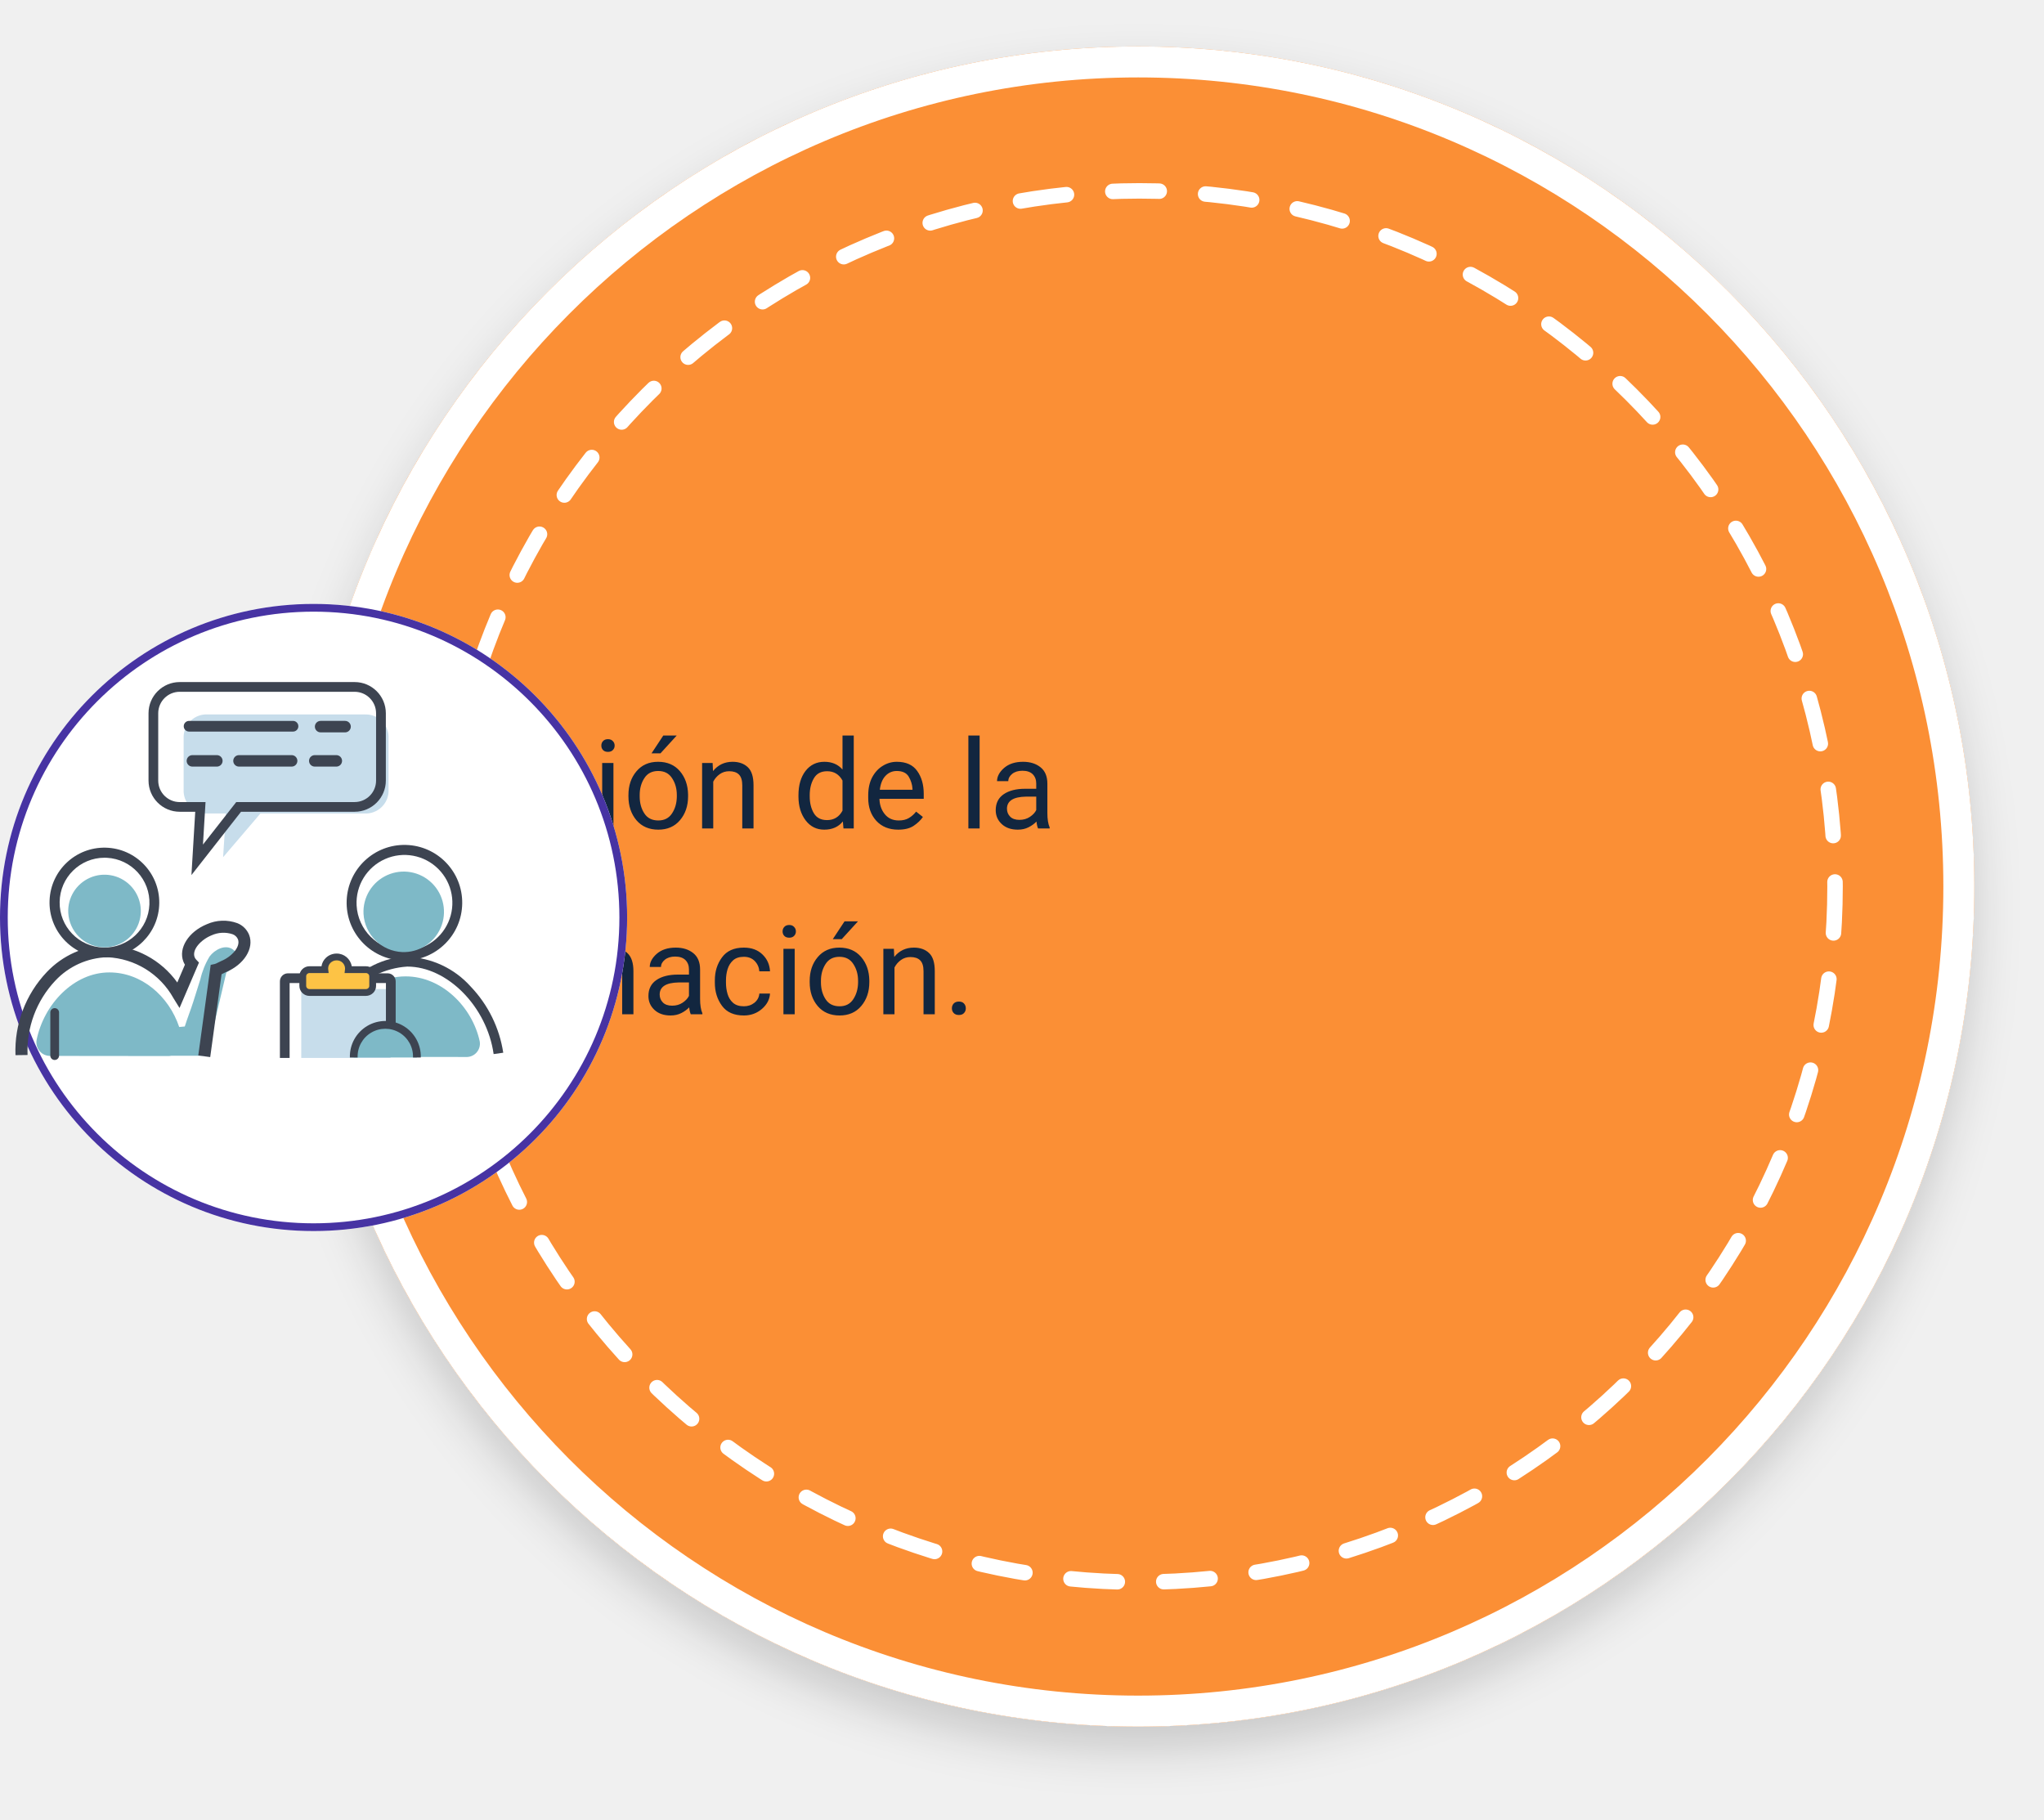
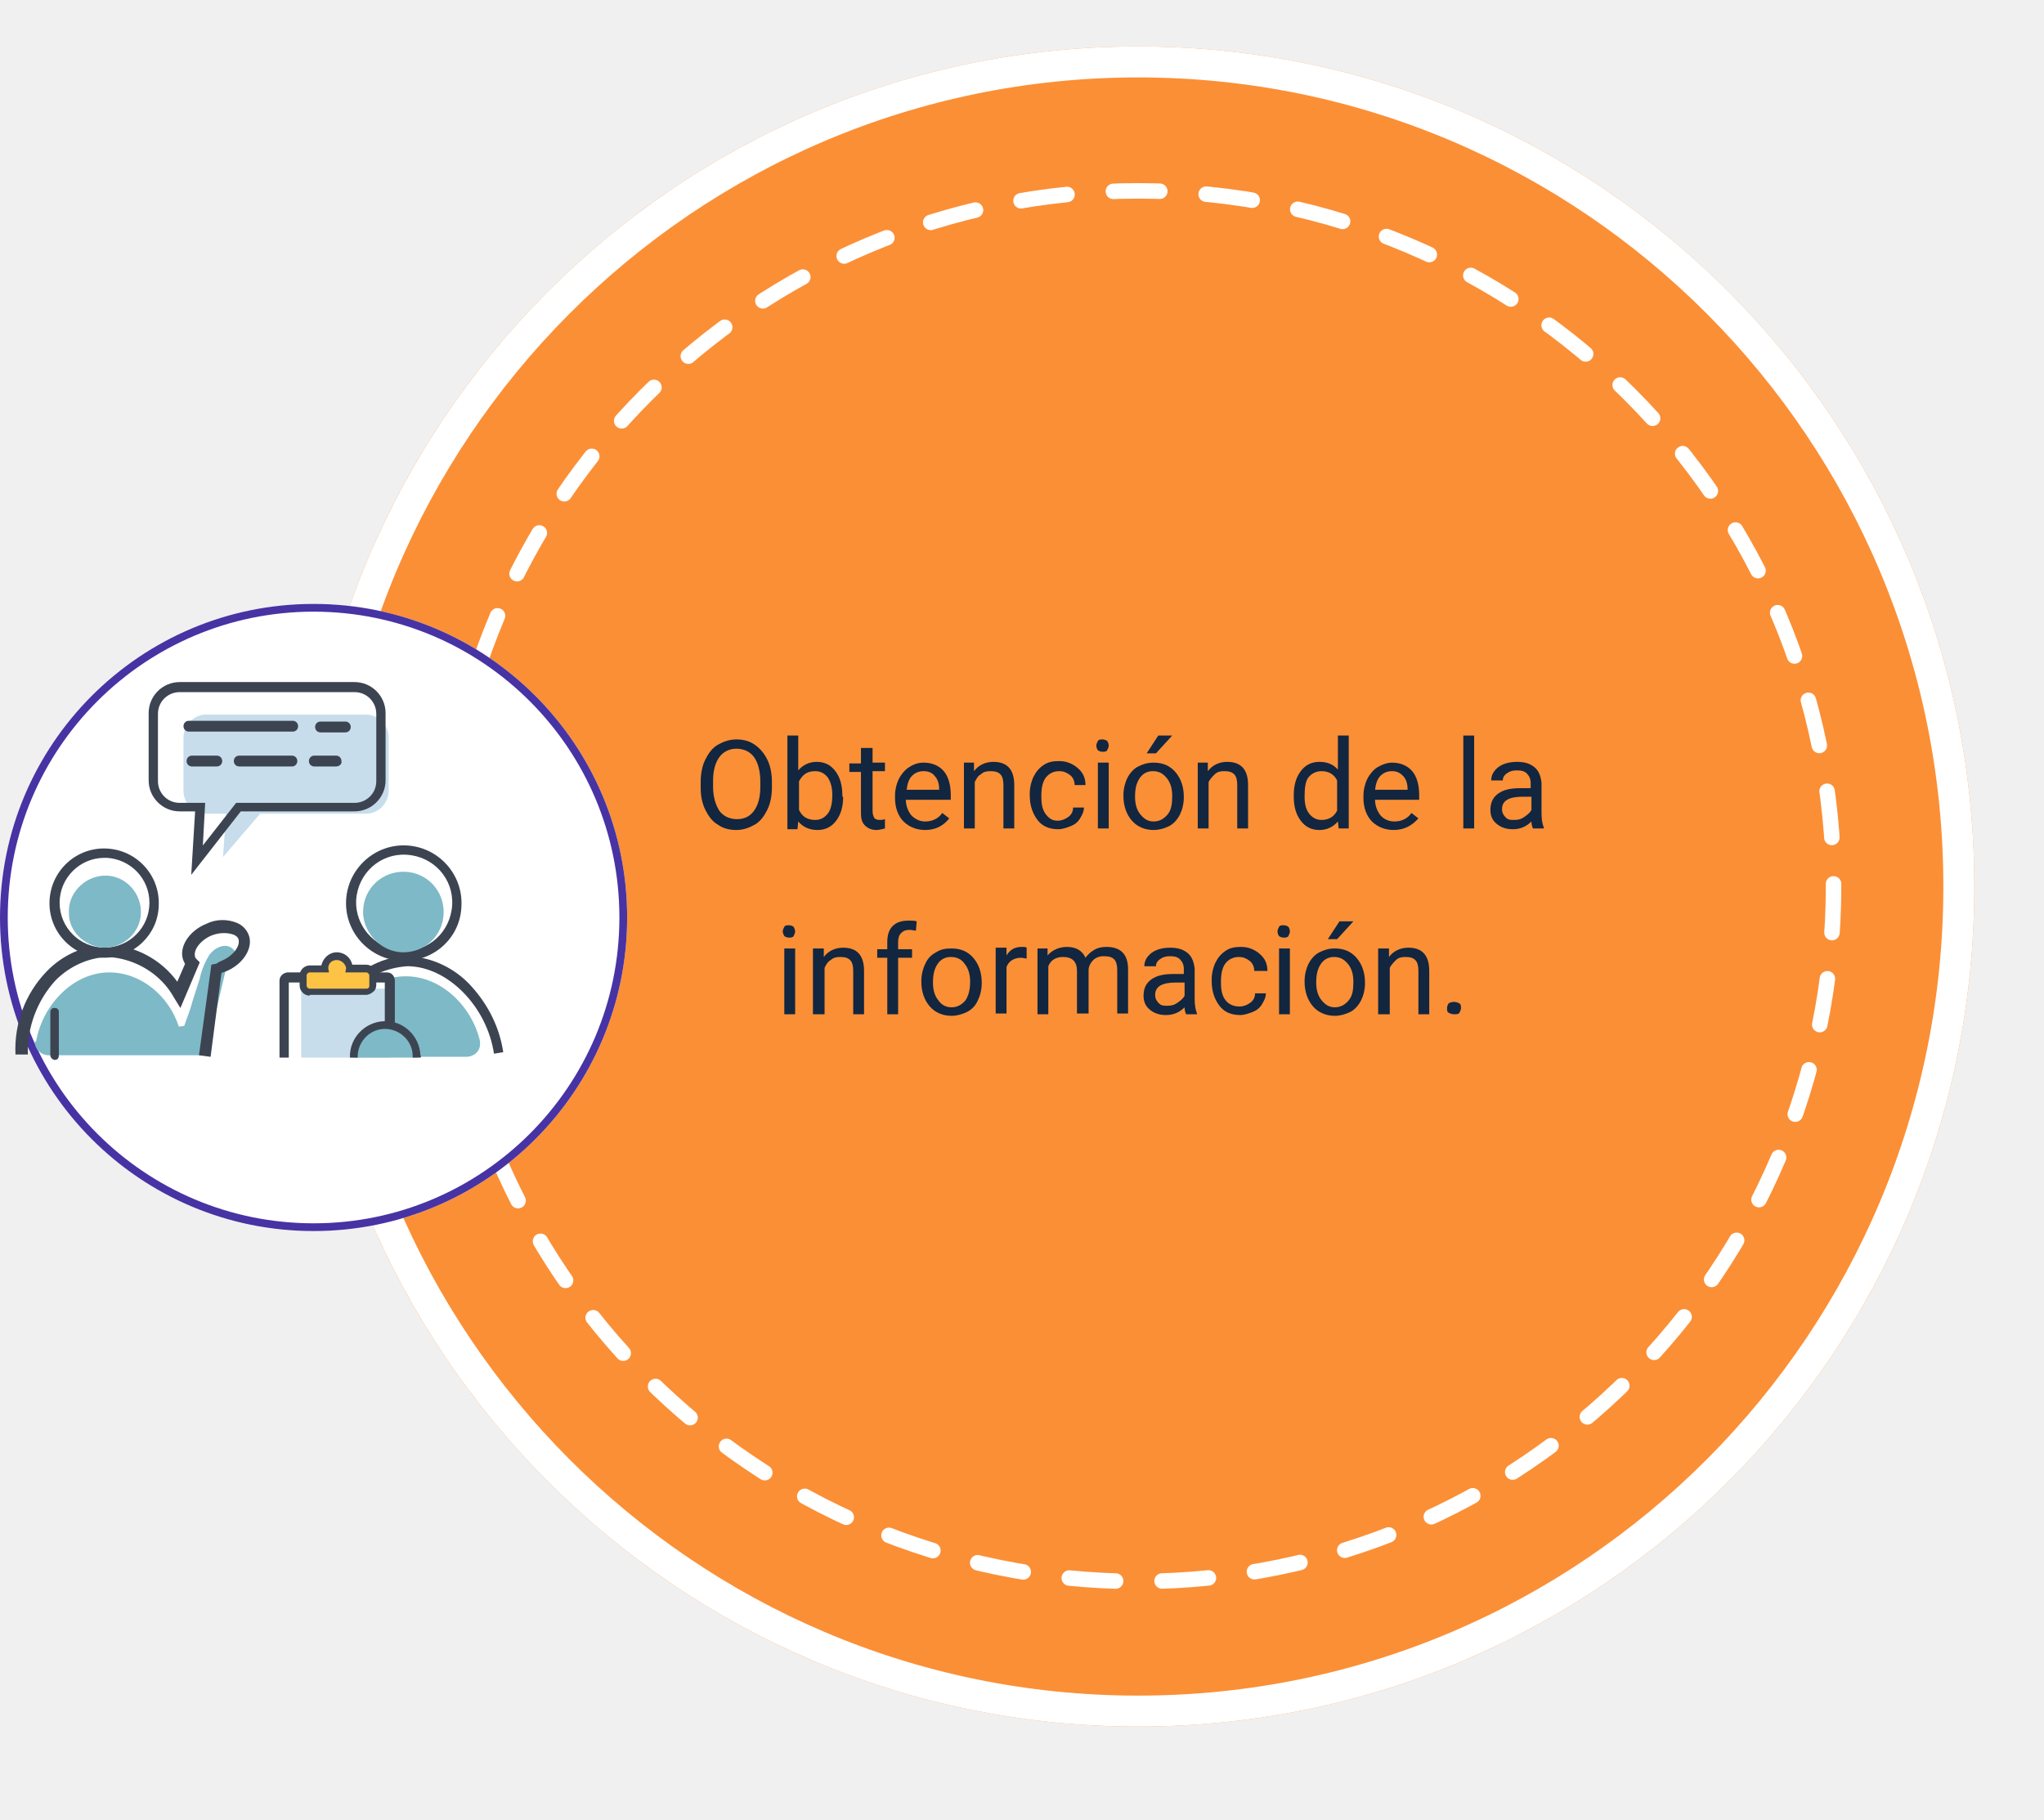
- <svg xmlns="http://www.w3.org/2000/svg" width="264" height="235" viewBox="0 0 264 235">
-   <defs>
-     <filter id="Elipse_4098" x="30" y="0" width="234" height="235" filterUnits="userSpaceOnUse">
-       <feOffset dy="3" input="SourceAlpha" />
-       <feGaussianBlur stdDeviation="3" result="blur" />
-       <feFlood flood-opacity="0.161" />
-       <feComposite operator="in" in2="blur" />
-       <feComposite in="SourceGraphic" />
-     </filter>
-     <clipPath id="clip-path">
-       <rect id="Rectángulo_4403" data-name="Rectángulo 4403" width="63" height="48.811" fill="none" />
-     </clipPath>
-   </defs>
-   <g id="Grupo_60141" data-name="Grupo 60141" transform="translate(-955 -6812.5)">
-     <g transform="matrix(1, 0, 0, 1, 955, 6812.5)" filter="url(#Elipse_4098)">
-       <g id="Elipse_4098-2" data-name="Elipse 4098" transform="translate(39 6)" fill="#fb8f36" stroke="#fff" stroke-width="4">
-         <ellipse cx="108" cy="108.5" rx="108" ry="108.5" stroke="none" />
-         <ellipse cx="108" cy="108.5" rx="106" ry="106.5" fill="none" />
-       </g>
+ <svg xmlns="http://www.w3.org/2000/svg" xmlns:xlink="http://www.w3.org/1999/xlink" version="1.1" id="Capa_1" x="0px" y="0px" viewBox="0 0 264 235" style="enable-background:new 0 0 264 235;" xml:space="preserve">
+   <style type="text/css">
+ 	.st0{fill:#FB8F36;}
+ 	.st1{fill:none;stroke:#FFFFFF;stroke-width:4;}
+ 	.st2{enable-background:new    ;}
+ 	.st3{fill:#12263F;}
+ 	.st4{fill:none;}
+ 	.st5{fill:none;stroke:#FFFFFF;stroke-width:2;stroke-linecap:round;stroke-miterlimit:10;stroke-dasharray:6,6;}
+ 	.st6{fill:#FFFFFF;}
+ 	.st7{fill:none;stroke:#4733A3;}
+ 	.st8{clip-path:url(#SVGID_00000034808949293262952000000005982969372545524874_);}
+ 	.st9{fill:#7EB9C7;}
+ 	.st10{fill:#3D4451;}
+ 	.st11{fill:#C7DDEB;}
+ 	.st12{fill:#FDC345;}
+ </style>
+   <g transform="matrix(1, 0, 0, 1, 955, 6812.5)">
+     <g id="Elipse_4098-2" transform="translate(39 6)">
+       <ellipse class="st0" cx="-847" cy="-6704" rx="108" ry="108.5" />
+       <ellipse class="st1" cx="-847" cy="-6704" rx="106" ry="106.5" />
    </g>
-     <text id="Obtención_de_la_información." data-name="Obtención de la información." transform="translate(1036 6902.5)" fill="#12263f" font-size="16" font-family="Roboto-Regular, Roboto">
-       <tspan x="-55.363" y="17">Obtención de la </tspan>
-       <tspan x="-44.977" y="41">información.</tspan>
-     </text>
-     <g id="Elipse_4099" data-name="Elipse 4099" transform="translate(1013.32 6838.153)" fill="none" stroke="#fff" stroke-linecap="round" stroke-miterlimit="10" stroke-width="2" stroke-dasharray="6 6">
-       <circle cx="88.846" cy="88.846" r="88.846" stroke="none" />
-       <circle cx="88.846" cy="88.846" r="89.846" fill="none" />
-     </g>
-     <g id="Elipse_4100" data-name="Elipse 4100" transform="translate(955 6890.5)" fill="#fff" stroke="#4733a3" stroke-width="1">
-       <circle cx="40.5" cy="40.5" r="40.5" stroke="none" />
-       <circle cx="40.5" cy="40.5" r="40" fill="none" />
-     </g>
-     <g id="Grupo_17448" data-name="Grupo 17448" transform="translate(957 6900.594)">
-       <g id="Grupo_17447" data-name="Grupo 17447" clip-path="url(#clip-path)">
-         <path id="Trazado_35944" data-name="Trazado 35944" d="M23.38,308.295c.946-4.592,4.8-8.7,9.4-8.691,4.141,0,7.665,3.033,9.011,7.048l.722-.066c.375-1.193.75-2.083,1.125-3.277l.88-2.8a10.077,10.077,0,0,1,1.193-2.955c.614-.856,2.044-1.663,3.05-.89,1.133.871.074,2.419-.881,2.95L45.35,310.37s-4.578,0-4.578-.005a1.827,1.827,0,0,1-.371.039l-15.274-.017a1.756,1.756,0,0,1-1.747-2.092" transform="translate(-20.647 -262.103)" fill="#7eb9c7" />
-         <path id="Trazado_35945" data-name="Trazado 35945" d="M25.151,284.288l-1.542-.212,1.605-11.7.534-.114a2.106,2.106,0,0,0,.4-.177c.125-.065.267-.138.416-.2,1.331-.546,2.548-1.839,2.166-2.821a1.194,1.194,0,0,0-.69-.646,3.728,3.728,0,0,0-2.734.15c-1.331.546-2.548,1.839-2.166,2.821a.976.976,0,0,0,.208.319l.351.371-2.512,5.866L20.4,276.67a10.307,10.307,0,0,0-8.554-5.281h-.008A9.576,9.576,0,0,0,5.159,274.4a13.22,13.22,0,0,0-3.6,9.618L0,284.038A14.763,14.763,0,0,1,4.05,273.3a11.138,11.138,0,0,1,7.785-3.471h.01a11.542,11.542,0,0,1,9.055,4.824l.985-2.3a2.413,2.413,0,0,1-.2-.4c-.674-1.733.656-3.852,3.026-4.825a5.239,5.239,0,0,1,3.939-.14,2.726,2.726,0,0,1,1.527,1.512c.674,1.733-.656,3.853-3.026,4.825-.087.036-.187.087-.293.142-.077.04-.157.081-.24.121Z" transform="translate(0 -235.851)" fill="#3d4451" />
-         <path id="Trazado_35946" data-name="Trazado 35946" d="M49.9,203.748a6.437,6.437,0,1,0-6.089-6.1,6.437,6.437,0,0,0,6.089,6.1" transform="translate(-38.744 -168.823)" fill="#fff" />
-         <path id="Trazado_35947" data-name="Trazado 35947" d="M45.435,199.587q-.181,0-.363-.009a7.087,7.087,0,1,1,.363.009m.017-12.873a5.8,5.8,0,1,0,.3.008c-.1-.005-.2-.008-.3-.008" transform="translate(-33.945 -164.027)" fill="#3d4451" />
-         <path id="Trazado_35948" data-name="Trazado 35948" d="M63.377,224.654a4.689,4.689,0,1,0-4.445-4.444,4.7,4.7,0,0,0,4.445,4.444" transform="translate(-52.116 -190.403)" fill="#7eb9c7" />
-         <path id="Trazado_35949" data-name="Trazado 35949" d="M39.487,370.919a.565.565,0,0,1-.565-.565v-5.591a.565.565,0,0,1,1.129,0v5.591a.565.565,0,0,1-.565.565" transform="translate(-34.424 -322.109)" fill="#3d4451" />
-         <path id="Trazado_35950" data-name="Trazado 35950" d="M382.184,201.4a6.817,6.817,0,1,0-6.449-6.457,6.817,6.817,0,0,0,6.449,6.457" transform="translate(-332.303 -166.07)" fill="#fff" />
-         <path id="Trazado_35951" data-name="Trazado 35951" d="M377.736,197.236c-.127,0-.254,0-.382-.01a7.465,7.465,0,1,1,.382.01m-.318-1.263a6.19,6.19,0,1,0-5.855-5.862A6.205,6.205,0,0,0,377.418,195.973Z" transform="translate(-327.505 -161.274)" fill="#3d4451" />
-         <path id="Trazado_35952" data-name="Trazado 35952" d="M333.108,324.67c.762-5.761,6.332-12.132,12.108-12.126s10.912,5.742,11.773,11.84" transform="translate(-294.611 -276.423)" fill="#fff" />
-         <path id="Trazado_35953" data-name="Trazado 35953" d="M328.971,319.951l-1.244-.165a15.871,15.871,0,0,1,4.342-8.577c2.523-2.64,5.5-4.094,8.379-4.094h.009a11.513,11.513,0,0,1,8.182,3.828,15.824,15.824,0,0,1,4.212,8.552l-1.242.175c-.864-6.12-5.971-11.3-11.153-11.3h-.007a10.81,10.81,0,0,0-7.473,3.706,14.8,14.8,0,0,0-4.005,7.875" transform="translate(-289.852 -271.623)" fill="#3d4451" />
-         <path id="Trazado_35954" data-name="Trazado 35954" d="M393.908,222.3a5.2,5.2,0,1,0-4.992-4.921,5.237,5.237,0,0,0,4.992,4.921" transform="translate(-343.964 -187.428)" fill="#7eb9c7" />
-         <path id="Trazado_35955" data-name="Trazado 35955" d="M428.845,337.317c-.955-4.429-4.876-8.394-9.574-8.4a8.423,8.423,0,0,0-2.186.288v10.112l9.971.011a1.724,1.724,0,0,0,1.789-2.013" transform="translate(-368.883 -290.905)" fill="#7eb9c7" />
-         <path id="Trazado_35956" data-name="Trazado 35956" d="M211.328,36.16H190.991a2.952,2.952,0,0,0-3.066,2.8v7.195a2.952,2.952,0,0,0,3.066,2.8h2.4l-.369,5.646,4.821-5.646h13.483a2.952,2.952,0,0,0,3.066-2.8V38.963a2.952,2.952,0,0,0-3.066-2.8" transform="translate(-166.207 -31.981)" fill="#c7ddeb" />
-         <path id="Trazado_35957" data-name="Trazado 35957" d="M154.212,24.929l.49-8.178h-2a4.031,4.031,0,0,1-4.033-4.021V4.022A4.031,4.031,0,0,1,152.7,0h22.588a4.031,4.031,0,0,1,4.033,4.021v8.709a4.031,4.031,0,0,1-4.033,4.021h-14.67ZM152.7,1.256a2.775,2.775,0,0,0-2.778,2.766v8.709A2.775,2.775,0,0,0,152.7,15.5h3.333L155.7,20.99l4.3-5.492h15.281a2.775,2.775,0,0,0,2.778-2.766V4.022a2.775,2.775,0,0,0-2.778-2.766Z" transform="translate(-131.486 -0.001)" fill="#3d4451" />
-         <path id="Trazado_35958" data-name="Trazado 35958" d="M330.915,351.93v-8.424c0-.262-.141-.475-.315-.475H319.7c-.174,0-.315.213-.315.475v8.424Z" transform="translate(-282.475 -303.387)" fill="#c7ddeb" />
-         <path id="Trazado_35959" data-name="Trazado 35959" d="M296.76,336.425h-1.254v-9.867a1.037,1.037,0,0,1,1.012-1.058h12.93a1.037,1.037,0,0,1,1.012,1.058v9.365H309.2v-9.168H296.76Z" transform="translate(-261.354 -287.882)" fill="#3d4451" />
-         <path id="Trazado_35960" data-name="Trazado 35960" d="M329.209,308.846h-2.252a1.433,1.433,0,0,0,.01-.164,1.534,1.534,0,0,0-3.066,0,1.419,1.419,0,0,0,.01.164h-1.968a.864.864,0,0,0-.88.847v1.257a.864.864,0,0,0,.88.847h7.268a.864.864,0,0,0,.88-.847v-1.257a.864.864,0,0,0-.88-.847" transform="translate(-283.956 -271.703)" fill="#fdc345" />
-         <path id="Trazado_35961" data-name="Trazado 35961" d="M318.581,308.875a1.3,1.3,0,0,1-1.319-1.286v-1.257a1.3,1.3,0,0,1,1.319-1.286h1.54a1.879,1.879,0,0,1,.564-1.084,1.991,1.991,0,0,1,1.388-.555h0a1.957,1.957,0,0,1,1.952,1.639h1.824a1.3,1.3,0,0,1,1.319,1.286v1.257a1.261,1.261,0,0,1-.392.915,1.329,1.329,0,0,1-.927.371Zm3.492-4.59h0a1.117,1.117,0,0,0-.78.309,1,1,0,0,0-.314.727.989.989,0,0,0,.007.114l.057.489h-2.461a.426.426,0,0,0-.441.408v1.257a.426.426,0,0,0,.441.407h7.268a.454.454,0,0,0,.318-.125.39.39,0,0,0,.123-.282v-1.257a.426.426,0,0,0-.441-.408H323.1l.057-.49a.994.994,0,0,0,.007-.113,1.067,1.067,0,0,0-1.094-1.036" transform="translate(-280.596 -268.342)" fill="#3d4451" />
-         <path id="Trazado_35962" data-name="Trazado 35962" d="M378.005,387.4a4.079,4.079,0,1,1,8.155,0" transform="translate(-334.319 -338.91)" fill="#7eb9c7" />
-         <path id="Trazado_35963" data-name="Trazado 35963" d="M382.82,383.559h-1a3.578,3.578,0,1,0-7.151,0h-1a4.581,4.581,0,1,1,9.158,0" transform="translate(-330.478 -335.07)" fill="#3d4451" />
-         <path id="Trazado_35964" data-name="Trazado 35964" d="M202.15,44.8H188.726a.69.69,0,1,1,0-1.38H202.15a.69.69,0,1,1,0,1.38" transform="translate(-166.305 -38.405)" fill="#3d4451" />
-         <path id="Trazado_35965" data-name="Trazado 35965" d="M338.485,44.9h-3.159a.741.741,0,0,1,0-1.483h3.159a.741.741,0,1,1,0,1.483" transform="translate(-295.916 -38.404)" fill="#3d4451" />
-         <path id="Trazado_35966" data-name="Trazado 35966" d="M195.193,83.1h-3.159a.741.741,0,0,1,0-1.483h3.159a.741.741,0,1,1,0,1.483" transform="translate(-169.185 -72.182)" fill="#3d4451" />
-         <path id="Trazado_35967" data-name="Trazado 35967" d="M250.937,83.1h-6.8a.741.741,0,1,1,0-1.483h6.8a.741.741,0,1,1,0,1.483" transform="translate(-215.269 -72.182)" fill="#3d4451" />
-         <path id="Trazado_35968" data-name="Trazado 35968" d="M331.594,83.1h-2.783a.741.741,0,1,1,0-1.483h2.783a.741.741,0,1,1,0,1.483" transform="translate(-290.155 -72.182)" fill="#3d4451" />
+   </g>
+   <g class="st2">
+     <path class="st3" d="M99.7,101.7c0,1.1-0.2,2.1-0.6,2.9s-0.9,1.5-1.6,1.9s-1.5,0.7-2.4,0.7c-0.9,0-1.7-0.2-2.4-0.7   c-0.7-0.4-1.2-1.1-1.6-1.9s-0.6-1.8-0.6-2.8V101c0-1.1,0.2-2.1,0.6-2.9c0.4-0.8,0.9-1.5,1.6-1.9s1.5-0.7,2.4-0.7   c0.9,0,1.7,0.2,2.4,0.7s1.2,1.1,1.6,1.9s0.6,1.8,0.6,2.9V101.7z M98.2,100.9c0-1.3-0.3-2.4-0.8-3.1c-0.5-0.7-1.3-1.1-2.3-1.1   c-0.9,0-1.7,0.4-2.2,1.1c-0.5,0.7-0.8,1.7-0.8,3v0.8c0,1.3,0.3,2.3,0.8,3.1c0.5,0.7,1.3,1.1,2.3,1.1c1,0,1.7-0.4,2.2-1.1   s0.8-1.7,0.8-3V100.9z" />
+     <path class="st3" d="M108.9,102.9c0,1.3-0.3,2.3-0.9,3.1s-1.4,1.2-2.4,1.2c-1.1,0-1.9-0.4-2.5-1.1l-0.1,1h-1.3V95h1.4v4.5   c0.6-0.7,1.4-1.1,2.4-1.1c1,0,1.8,0.4,2.4,1.2s0.9,1.8,0.9,3.2V102.9z M107.5,102.7c0-1-0.2-1.7-0.6-2.3c-0.4-0.5-0.9-0.8-1.6-0.8   c-1,0-1.6,0.4-2.1,1.3v3.7c0.4,0.9,1.1,1.3,2.1,1.3c0.7,0,1.2-0.3,1.6-0.8C107.3,104.6,107.5,103.8,107.5,102.7z" />
+     <path class="st3" d="M112.7,96.5v2h1.6v1.1h-1.6v5.2c0,0.3,0.1,0.6,0.2,0.8c0.1,0.2,0.4,0.3,0.7,0.3c0.2,0,0.4,0,0.7-0.1v1.2   c-0.4,0.1-0.8,0.2-1.1,0.2c-0.6,0-1.1-0.2-1.5-0.6s-0.5-0.9-0.5-1.7v-5.2h-1.5v-1.1h1.5v-2H112.7z" />
+     <path class="st3" d="M119.5,107.2c-1.1,0-2.1-0.4-2.8-1.1s-1.1-1.8-1.1-3v-0.3c0-0.8,0.2-1.6,0.5-2.2s0.8-1.2,1.3-1.5   c0.6-0.4,1.2-0.6,1.9-0.6c1.1,0,2,0.4,2.6,1.1s0.9,1.8,0.9,3.1v0.6H117c0,0.8,0.3,1.5,0.7,2c0.5,0.5,1.1,0.8,1.8,0.8   c0.5,0,0.9-0.1,1.3-0.3c0.4-0.2,0.7-0.5,0.9-0.8l0.9,0.7C121.9,106.6,120.9,107.2,119.5,107.2z M119.3,99.6c-0.6,0-1.1,0.2-1.5,0.6   c-0.4,0.4-0.6,1-0.7,1.8h4.2v-0.1c0-0.7-0.2-1.3-0.6-1.7C120.4,99.8,119.9,99.6,119.3,99.6z" />
+     <path class="st3" d="M125.8,98.5l0,1.1c0.6-0.8,1.5-1.2,2.5-1.2c1.8,0,2.7,1,2.7,3v5.6h-1.4v-5.6c0-0.6-0.1-1.1-0.4-1.4   s-0.7-0.4-1.3-0.4c-0.5,0-0.9,0.1-1.2,0.4c-0.4,0.2-0.6,0.6-0.8,1v6h-1.4v-8.5H125.8z" />
+     <path class="st3" d="M136.6,106c0.5,0,1-0.2,1.4-0.5s0.6-0.7,0.6-1.2h1.4c0,0.5-0.2,0.9-0.5,1.4s-0.7,0.8-1.2,1s-1.1,0.4-1.6,0.4   c-1.2,0-2.1-0.4-2.7-1.2s-1-1.8-1-3.2v-0.2c0-0.8,0.2-1.6,0.5-2.2s0.7-1.1,1.3-1.5s1.2-0.5,2-0.5c0.9,0,1.7,0.3,2.4,0.9   s1,1.3,1,2.2h-1.4c0-0.5-0.2-1-0.6-1.3s-0.8-0.5-1.4-0.5c-0.7,0-1.3,0.3-1.7,0.8s-0.6,1.3-0.6,2.3v0.3c0,1,0.2,1.7,0.6,2.2   S135.9,106,136.6,106z" />
+     <path class="st3" d="M141.6,96.3c0-0.2,0.1-0.4,0.2-0.6s0.4-0.2,0.6-0.2s0.5,0.1,0.6,0.2s0.2,0.4,0.2,0.6s-0.1,0.4-0.2,0.6   s-0.4,0.2-0.6,0.2s-0.5-0.1-0.6-0.2S141.6,96.5,141.6,96.3z M143.2,107h-1.4v-8.5h1.4V107z" />
+     <path class="st3" d="M145.1,102.7c0-0.8,0.2-1.6,0.5-2.2s0.8-1.2,1.4-1.5s1.2-0.5,2-0.5c1.2,0,2.1,0.4,2.8,1.2s1.1,1.9,1.1,3.2v0.1   c0,0.8-0.2,1.6-0.5,2.2s-0.8,1.2-1.4,1.5s-1.3,0.5-2,0.5c-1.1,0-2.1-0.4-2.8-1.2s-1.1-1.9-1.1-3.2V102.7z M146.6,102.9   c0,0.9,0.2,1.7,0.7,2.3s1,0.9,1.7,0.9c0.7,0,1.3-0.3,1.8-0.9s0.6-1.4,0.6-2.4c0-0.9-0.2-1.7-0.7-2.3s-1-0.9-1.8-0.9   c-0.7,0-1.3,0.3-1.7,0.9S146.6,101.8,146.6,102.9z M149.6,95h1.8l-2.1,2.3l-1.2,0L149.6,95z" />
+     <path class="st3" d="M156,98.5l0,1.1c0.6-0.8,1.5-1.2,2.5-1.2c1.8,0,2.7,1,2.7,3v5.6h-1.4v-5.6c0-0.6-0.1-1.1-0.4-1.4   s-0.7-0.4-1.3-0.4c-0.5,0-0.9,0.1-1.2,0.4s-0.6,0.6-0.8,1v6h-1.4v-8.5H156z" />
+     <path class="st3" d="M167.1,102.7c0-1.3,0.3-2.3,0.9-3.1s1.4-1.2,2.4-1.2c1,0,1.8,0.3,2.4,1V95h1.4v12h-1.3l-0.1-0.9   c-0.6,0.7-1.4,1.1-2.4,1.1c-1,0-1.8-0.4-2.4-1.2s-0.9-1.8-0.9-3.1V102.7z M168.5,102.9c0,1,0.2,1.7,0.6,2.2s0.9,0.8,1.6,0.8   c0.9,0,1.6-0.4,2-1.2v-3.9c-0.4-0.8-1.1-1.2-2-1.2c-0.7,0-1.3,0.3-1.7,0.8S168.5,101.8,168.5,102.9z" />
+     <path class="st3" d="M180,107.2c-1.1,0-2.1-0.4-2.8-1.1s-1.1-1.8-1.1-3v-0.3c0-0.8,0.2-1.6,0.5-2.2s0.8-1.2,1.3-1.5   s1.2-0.6,1.9-0.6c1.1,0,2,0.4,2.6,1.1s0.9,1.8,0.9,3.1v0.6h-5.7c0,0.8,0.3,1.5,0.7,2s1.1,0.8,1.8,0.8c0.5,0,0.9-0.1,1.3-0.3   s0.7-0.5,0.9-0.8l0.9,0.7C182.4,106.6,181.4,107.2,180,107.2z M179.8,99.6c-0.6,0-1.1,0.2-1.5,0.6s-0.6,1-0.7,1.8h4.2v-0.1   c0-0.7-0.2-1.3-0.6-1.7S180.4,99.6,179.8,99.6z" />
+     <path class="st3" d="M190.5,107H189V95h1.4V107z" />
+     <path class="st3" d="M198,107c-0.1-0.2-0.2-0.5-0.2-0.9c-0.7,0.7-1.5,1-2.4,1c-0.8,0-1.5-0.2-2.1-0.7s-0.8-1.1-0.8-1.8   c0-0.9,0.3-1.6,1-2.1s1.6-0.7,2.8-0.7h1.4v-0.7c0-0.5-0.2-0.9-0.5-1.2s-0.7-0.4-1.3-0.4c-0.5,0-0.9,0.1-1.3,0.4s-0.5,0.6-0.5,0.9   h-1.5c0-0.4,0.1-0.8,0.4-1.2s0.7-0.7,1.2-0.9s1.1-0.3,1.7-0.3c1,0,1.7,0.2,2.3,0.7s0.8,1.2,0.9,2v3.9c0,0.8,0.1,1.4,0.3,1.9v0.1   H198z M195.6,105.9c0.5,0,0.9-0.1,1.3-0.4s0.7-0.5,0.9-0.9v-1.7h-1.1c-1.8,0-2.7,0.5-2.7,1.6c0,0.5,0.2,0.8,0.5,1.1   S195.1,105.9,195.6,105.9z" />
+   </g>
+   <g class="st2">
+     <path class="st3" d="M101.1,120.3c0-0.2,0.1-0.4,0.2-0.6c0.1-0.2,0.4-0.2,0.6-0.2s0.5,0.1,0.6,0.2c0.1,0.2,0.2,0.4,0.2,0.6   s-0.1,0.4-0.2,0.6c-0.1,0.2-0.4,0.2-0.6,0.2s-0.5-0.1-0.6-0.2C101.2,120.7,101.1,120.5,101.1,120.3z M102.7,131h-1.4v-8.5h1.4V131z   " />
+     <path class="st3" d="M106.4,122.5l0,1.1c0.6-0.8,1.5-1.2,2.5-1.2c1.8,0,2.7,1,2.7,3v5.6h-1.4v-5.6c0-0.6-0.1-1.1-0.4-1.4   s-0.7-0.4-1.3-0.4c-0.5,0-0.9,0.1-1.2,0.4c-0.4,0.2-0.6,0.6-0.8,1v6H105v-8.5H106.4z" />
+     <path class="st3" d="M114.6,131v-7.3h-1.3v-1.1h1.3v-0.9c0-0.9,0.2-1.6,0.7-2.1s1.2-0.7,2.1-0.7c0.3,0,0.7,0,1,0.1l-0.1,1.2   c-0.2,0-0.5-0.1-0.8-0.1c-0.5,0-0.8,0.1-1.1,0.4c-0.3,0.3-0.4,0.7-0.4,1.2v0.9h1.8v1.1H116v7.3H114.6z" />
+     <path class="st3" d="M119,126.7c0-0.8,0.2-1.6,0.5-2.2c0.3-0.7,0.8-1.2,1.4-1.5c0.6-0.4,1.2-0.5,2-0.5c1.2,0,2.1,0.4,2.8,1.2   s1.1,1.9,1.1,3.2v0.1c0,0.8-0.2,1.6-0.5,2.2c-0.3,0.7-0.8,1.2-1.4,1.5s-1.3,0.5-2,0.5c-1.1,0-2.1-0.4-2.8-1.2s-1.1-1.9-1.1-3.2   V126.7z M120.5,126.9c0,0.9,0.2,1.7,0.7,2.3c0.4,0.6,1,0.9,1.7,0.9c0.7,0,1.3-0.3,1.8-0.9c0.4-0.6,0.6-1.4,0.6-2.4   c0-0.9-0.2-1.7-0.7-2.3c-0.4-0.6-1-0.9-1.8-0.9c-0.7,0-1.3,0.3-1.7,0.9S120.5,125.8,120.5,126.9z" />
+     <path class="st3" d="M132.6,123.8c-0.2,0-0.5-0.1-0.7-0.1c-0.9,0-1.6,0.4-1.9,1.2v6h-1.4v-8.5h1.4l0,1c0.5-0.8,1.1-1.1,2-1.1   c0.3,0,0.5,0,0.6,0.1V123.8z" />
+     <path class="st3" d="M135.3,122.5l0,0.9c0.6-0.7,1.5-1.1,2.5-1.1c1.2,0,2,0.5,2.4,1.4c0.3-0.4,0.6-0.7,1.1-1s1-0.4,1.6-0.4   c1.9,0,2.8,1,2.8,2.9v5.7h-1.4v-5.6c0-0.6-0.1-1.1-0.4-1.4s-0.7-0.4-1.4-0.4c-0.5,0-1,0.2-1.3,0.5s-0.6,0.8-0.6,1.3v5.6h-1.5v-5.5   c0-1.2-0.6-1.8-1.8-1.8c-0.9,0-1.6,0.4-1.9,1.2v6.2h-1.4v-8.5H135.3z" />
+     <path class="st3" d="M153.2,131c-0.1-0.2-0.2-0.5-0.2-0.9c-0.7,0.7-1.5,1-2.4,1c-0.8,0-1.5-0.2-2.1-0.7s-0.8-1.1-0.8-1.8   c0-0.9,0.3-1.6,1-2.1s1.6-0.7,2.8-0.7h1.4v-0.7c0-0.5-0.2-0.9-0.5-1.2s-0.7-0.4-1.3-0.4c-0.5,0-0.9,0.1-1.3,0.4s-0.5,0.6-0.5,0.9   h-1.5c0-0.4,0.1-0.8,0.4-1.2s0.7-0.7,1.2-0.9s1.1-0.3,1.7-0.3c1,0,1.7,0.2,2.3,0.7s0.8,1.2,0.9,2v3.9c0,0.8,0.1,1.4,0.3,1.9v0.1   H153.2z M150.8,129.9c0.5,0,0.9-0.1,1.3-0.4s0.7-0.5,0.9-0.9v-1.7h-1.1c-1.8,0-2.7,0.5-2.7,1.6c0,0.5,0.2,0.8,0.5,1.1   S150.3,129.9,150.8,129.9z" />
+     <path class="st3" d="M160.1,130c0.5,0,1-0.2,1.4-0.5s0.6-0.7,0.6-1.2h1.4c0,0.5-0.2,0.9-0.5,1.4s-0.7,0.8-1.2,1s-1.1,0.4-1.6,0.4   c-1.2,0-2.1-0.4-2.7-1.2s-1-1.8-1-3.2v-0.2c0-0.8,0.2-1.6,0.5-2.2s0.7-1.1,1.3-1.5s1.2-0.5,2-0.5c0.9,0,1.7,0.3,2.4,0.9   s1,1.3,1,2.2H162c0-0.5-0.2-1-0.6-1.3s-0.8-0.5-1.4-0.5c-0.7,0-1.3,0.3-1.7,0.8s-0.6,1.3-0.6,2.3v0.3c0,1,0.2,1.7,0.6,2.2   S159.3,130,160.1,130z" />
+     <path class="st3" d="M165,120.3c0-0.2,0.1-0.4,0.2-0.6s0.4-0.2,0.6-0.2s0.5,0.1,0.6,0.2s0.2,0.4,0.2,0.6s-0.1,0.4-0.2,0.6   s-0.4,0.2-0.6,0.2s-0.5-0.1-0.6-0.2S165,120.5,165,120.3z M166.6,131h-1.4v-8.5h1.4V131z" />
+     <path class="st3" d="M168.5,126.7c0-0.8,0.2-1.6,0.5-2.2s0.8-1.2,1.4-1.5s1.2-0.5,2-0.5c1.2,0,2.1,0.4,2.8,1.2s1.1,1.9,1.1,3.2v0.1   c0,0.8-0.2,1.6-0.5,2.2s-0.8,1.2-1.4,1.5s-1.3,0.5-2,0.5c-1.1,0-2.1-0.4-2.8-1.2s-1.1-1.9-1.1-3.2V126.7z M170,126.9   c0,0.9,0.2,1.7,0.7,2.3s1,0.9,1.7,0.9c0.7,0,1.3-0.3,1.8-0.9s0.6-1.4,0.6-2.4c0-0.9-0.2-1.7-0.7-2.3s-1-0.9-1.8-0.9   c-0.7,0-1.3,0.3-1.7,0.9S170,125.8,170,126.9z M173,119h1.8l-2.1,2.3l-1.2,0L173,119z" />
+     <path class="st3" d="M179.4,122.5l0,1.1c0.6-0.8,1.5-1.2,2.5-1.2c1.8,0,2.7,1,2.7,3v5.6h-1.4v-5.6c0-0.6-0.1-1.1-0.4-1.4   s-0.7-0.4-1.3-0.4c-0.5,0-0.9,0.1-1.2,0.4s-0.6,0.6-0.8,1v6H178v-8.5H179.4z" />
+     <path class="st3" d="M186.9,130.2c0-0.2,0.1-0.5,0.2-0.6s0.4-0.2,0.7-0.2s0.5,0.1,0.7,0.2s0.2,0.4,0.2,0.6c0,0.2-0.1,0.4-0.2,0.6   s-0.4,0.2-0.7,0.2s-0.5-0.1-0.7-0.2S186.9,130.5,186.9,130.2z" />
+   </g>
+   <g id="Elipse_4099" transform="translate(1013.32 6838.153)">
+     <circle class="st4" cx="-866.3" cy="-6723.7" r="88.8" />
+     <circle class="st5" cx="-866.3" cy="-6723.7" r="89.8" />
+   </g>
+   <g id="Elipse_4100" transform="translate(955 6890.5)">
+     <circle class="st6" cx="-914.5" cy="-6772" r="40.5" />
+     <circle class="st7" cx="-914.5" cy="-6772" r="40" />
+   </g>
+   <g id="Grupo_17448" transform="translate(957 6900.594)">
+     <g>
+       <defs>
+         <rect id="SVGID_1_" x="-955" y="-6812.5" width="63" height="48.8" />
+       </defs>
+       <clipPath id="SVGID_00000016754383189592775610000007069050923325737363_">
+         <use xlink:href="#SVGID_1_" style="overflow:visible;" />
+       </clipPath>
+       <g id="Grupo_17447" style="clip-path:url(#SVGID_00000016754383189592775610000007069050923325737363_);">
+         <path id="Trazado_35944" class="st9" d="M-952.3-6766.3c0.9-4.6,4.8-8.7,9.4-8.7c4.1,0,7.7,3,9,7l0.7-0.1     c0.4-1.2,0.8-2.1,1.1-3.3l0.9-2.8c0.2-1,0.6-2,1.2-3c0.6-0.9,2-1.7,3-0.9c1.1,0.9,0.1,2.4-0.9,3l-2.5,10.8c0,0-4.6,0-4.6,0     c-0.1,0-0.2,0-0.4,0l-15.3,0c-1,0-1.8-0.8-1.8-1.7C-952.3-6766.1-952.3-6766.2-952.3-6766.3" />
+         <path id="Trazado_35945" class="st10" d="M-929.8-6764.1l-1.5-0.2l1.6-11.7l0.5-0.1c0.1,0,0.3-0.1,0.4-0.2     c0.1-0.1,0.3-0.1,0.4-0.2c1.3-0.5,2.5-1.8,2.2-2.8c-0.1-0.3-0.4-0.5-0.7-0.6c-0.9-0.3-1.9-0.2-2.7,0.1c-1.3,0.5-2.5,1.8-2.2,2.8     c0,0.1,0.1,0.2,0.2,0.3l0.4,0.4l-2.5,5.9l-0.8-1.3c-1.7-3.1-5-5.1-8.6-5.3h0c-2.5,0.1-4.9,1.2-6.7,3c-2.4,2.6-3.7,6.1-3.6,9.6     l-1.6,0c-0.2-4,1.3-7.9,4-10.7c2-2.1,4.8-3.4,7.8-3.5h0c3.6,0.1,7,1.9,9.1,4.8l1-2.3c-0.1-0.1-0.1-0.3-0.2-0.4     c-0.7-1.7,0.7-3.9,3-4.8c1.2-0.6,2.7-0.6,3.9-0.1c0.7,0.3,1.2,0.8,1.5,1.5c0.7,1.7-0.7,3.9-3,4.8c-0.1,0-0.2,0.1-0.3,0.1     c-0.1,0-0.2,0.1-0.2,0.1L-929.8-6764.1z" />
+         <path id="Trazado_35946" class="st6" d="M-943.8-6777.6c3.6,0.2,6.6-2.5,6.8-6.1c0.2-3.5-2.5-6.6-6.1-6.8s-6.6,2.5-6.8,6.1     c0,0.2,0,0.4,0,0.7C-949.8-6780.4-947.1-6777.7-943.8-6777.6" />
+         <path id="Trazado_35947" class="st10" d="M-943.5-6776.9c-0.1,0-0.2,0-0.4,0c-3.9-0.2-6.9-3.5-6.7-7.4c0.2-3.9,3.5-6.9,7.4-6.7     s6.9,3.5,6.7,7.4C-936.6-6779.9-939.7-6776.9-943.5-6776.9 M-943.5-6789.8c-3.2,0-5.8,2.6-5.8,5.8c0,3.2,2.6,5.8,5.8,5.8     s5.8-2.6,5.8-5.8c0-3.1-2.4-5.6-5.5-5.8C-943.3-6789.8-943.4-6789.8-943.5-6789.8" />
+         <path id="Trazado_35948" class="st9" d="M-943.7-6778.2c2.6,0.1,4.8-1.9,4.9-4.4c0.1-2.6-1.9-4.8-4.4-4.9s-4.8,1.9-4.9,4.4     c0,0.2,0,0.3,0,0.5C-948.1-6780.3-946.1-6778.4-943.7-6778.2" />
+         <path id="Trazado_35949" class="st10" d="M-949.9-6763.7c-0.3,0-0.6-0.3-0.6-0.6l0,0v-5.6c0-0.3,0.3-0.6,0.6-0.5     c0.3,0,0.5,0.2,0.5,0.5v5.6C-949.4-6763.9-949.6-6763.7-949.9-6763.7L-949.9-6763.7" />
+         <path id="Trazado_35950" class="st6" d="M-905.1-6777.2c3.8,0.2,7-2.7,7.2-6.4s-2.7-7-6.4-7.2s-7,2.7-7.2,6.4c0,0.2,0,0.5,0,0.7     C-911.4-6780.1-908.6-6777.4-905.1-6777.2" />
+         <path id="Trazado_35951" class="st10" d="M-904.8-6776.5c-0.1,0-0.3,0-0.4,0c-4.1-0.2-7.3-3.7-7.1-7.8c0.2-4.1,3.7-7.3,7.8-7.1     c4.1,0.2,7.3,3.7,7.1,7.8C-897.5-6779.6-900.8-6776.5-904.8-6776.5 M-905.1-6777.8c3.4,0.2,6.3-2.4,6.5-5.9     c0.2-3.4-2.4-6.3-5.9-6.5c-3.4-0.2-6.3,2.4-6.5,5.9c0,0.2,0,0.4,0,0.6C-910.8-6780.5-908.2-6778-905.1-6777.8L-905.1-6777.8z" />
+         <path id="Trazado_35952" class="st6" d="M-916.5-6764.3c0.8-5.8,6.3-12.1,12.1-12.1s10.9,5.7,11.8,11.8" />
+         <path id="Trazado_35953" class="st10" d="M-915.9-6764.2l-1.2-0.2c0.5-3.2,2-6.2,4.3-8.6c2.5-2.6,5.5-4.1,8.4-4.1h0     c3.1,0.1,6.1,1.5,8.2,3.8c2.2,2.4,3.7,5.3,4.2,8.6l-1.2,0.2c-0.9-6.1-6-11.3-11.2-11.3h0c-2.9,0.2-5.6,1.5-7.5,3.7     C-914-6769.9-915.4-6767.1-915.9-6764.2" />
+         <path id="Trazado_35954" class="st9" d="M-905.1-6777.6c2.9,0.1,5.3-2.1,5.4-5c0.1-2.9-2.1-5.3-5-5.4s-5.3,2.1-5.4,5     c0,0.2,0,0.3,0,0.5C-909.9-6779.9-907.7-6777.7-905.1-6777.6" />
+         <path id="Trazado_35955" class="st9" d="M-895-6766.1c-1-4.4-4.9-8.4-9.6-8.4c-0.7,0-1.5,0.1-2.2,0.3v10.1l10,0     c1,0,1.8-0.7,1.8-1.6C-895-6765.8-895-6766-895-6766.1" />
+         <path id="Trazado_35956" class="st11" d="M-909.9-6808.3h-20.3c-1.6-0.1-3,1.2-3.1,2.8v7.2c0.1,1.6,1.4,2.9,3.1,2.8h2.4l-0.4,5.6     l4.8-5.6h13.5c1.6,0.1,3-1.2,3.1-2.8v-7.2C-906.9-6807.1-908.3-6808.4-909.9-6808.3" />
+         <path id="Trazado_35957" class="st10" d="M-932.3-6787.6l0.5-8.2h-2c-2.2,0-4-1.8-4-4v-8.7c0-2.2,1.8-4,4-4h22.6c2.2,0,4,1.8,4,4     v8.7c0,2.2-1.8,4-4,4h-14.7L-932.3-6787.6z M-933.8-6811.2c-1.5,0-2.8,1.2-2.8,2.8v8.7c0,1.5,1.2,2.8,2.8,2.8h3.3l-0.3,5.5     l4.3-5.5h15.3c1.5,0,2.8-1.2,2.8-2.8v-8.7c0-1.5-1.2-2.8-2.8-2.8H-933.8z" />
+         <path id="Trazado_35958" class="st11" d="M-906.6-6764v-8.4c0-0.3-0.1-0.5-0.3-0.5h-10.9c-0.2,0-0.3,0.2-0.3,0.5v8.4H-906.6z" />
+         <path id="Trazado_35959" class="st10" d="M-919.6-6764h-1.3v-9.9c0-0.6,0.4-1,1-1.1h12.9c0.6,0,1,0.5,1,1.1v9.4h-1.3v-9.2h-12.4     V-6764z" />
+         <path id="Trazado_35960" class="st12" d="M-909.7-6775.4h-2.3c0-0.1,0-0.1,0-0.2c0-0.8-0.7-1.5-1.6-1.5c-0.8,0-1.4,0.7-1.5,1.5     c0,0.1,0,0.1,0,0.2h-2c-0.5,0-0.9,0.4-0.9,0.8v1.3c0,0.5,0.4,0.9,0.9,0.8h7.3c0.5,0,0.9-0.4,0.9-0.8v-1.3     C-908.9-6775-909.3-6775.4-909.7-6775.4" />
+         <path id="Trazado_35961" class="st10" d="M-917-6772c-0.7,0-1.3-0.6-1.3-1.3c0,0,0,0,0,0v-1.3c0-0.7,0.6-1.3,1.3-1.3c0,0,0,0,0,0     h1.5c0.1-0.4,0.3-0.8,0.6-1.1c0.4-0.4,0.9-0.6,1.4-0.6l0,0c1,0,1.8,0.7,2,1.6h1.8c0.7,0,1.3,0.6,1.3,1.3c0,0,0,0,0,0v1.3     c0,0.3-0.1,0.7-0.4,0.9c-0.2,0.2-0.6,0.4-0.9,0.4H-917z M-913.5-6776.6L-913.5-6776.6c-0.3,0-0.6,0.1-0.8,0.3     c-0.2,0.2-0.3,0.5-0.3,0.7c0,0,0,0.1,0,0.1l0.1,0.5h-2.5c-0.2,0-0.4,0.2-0.4,0.4v1.3c0,0.2,0.2,0.4,0.4,0.4h7.3     c0.1,0,0.2,0,0.3-0.1c0.1-0.1,0.1-0.2,0.1-0.3v-1.3c0-0.2-0.2-0.4-0.4-0.4h-2.7l0.1-0.5c0,0,0-0.1,0-0.1     C-912.4-6776.1-912.9-6776.6-913.5-6776.6" />
+         <path id="Trazado_35962" class="st9" d="M-911.3-6764c-0.1-2.3,1.7-4.1,4-4.2c2.3-0.1,4.1,1.7,4.2,4c0,0.1,0,0.1,0,0.2" />
+         <path id="Trazado_35963" class="st10" d="M-902.7-6764h-1c0.1-2-1.5-3.6-3.4-3.7c-2-0.1-3.6,1.5-3.7,3.4c0,0.1,0,0.2,0,0.3h-1     c-0.1-2.5,1.9-4.6,4.4-4.7c2.5-0.1,4.6,1.9,4.7,4.4C-902.6-6764.2-902.6-6764.1-902.7-6764" />
+         <path id="Trazado_35964" class="st10" d="M-919.2-6806.1h-13.4c-0.4,0-0.7-0.3-0.7-0.7c0-0.4,0.3-0.7,0.7-0.7h13.4     c0.4,0,0.7,0.3,0.7,0.7C-918.5-6806.4-918.8-6806.1-919.2-6806.1" />
+         <path id="Trazado_35965" class="st10" d="M-912.4-6806h-3.2c-0.4,0-0.7-0.3-0.7-0.7c0-0.4,0.3-0.7,0.7-0.7h3.2     c0.4,0,0.7,0.3,0.7,0.7C-911.7-6806.3-912-6806-912.4-6806" />
+         <path id="Trazado_35966" class="st10" d="M-929-6801.6h-3.2c-0.4,0-0.7-0.3-0.7-0.7c0-0.4,0.3-0.7,0.7-0.7l0,0h3.2     c0.4,0,0.7,0.3,0.7,0.7C-928.3-6801.9-928.6-6801.6-929-6801.6" />
+         <path id="Trazado_35967" class="st10" d="M-919.3-6801.6h-6.8c-0.4,0-0.7-0.3-0.7-0.7c0-0.4,0.3-0.7,0.7-0.7h6.8     c0.4,0,0.7,0.3,0.7,0.7C-918.6-6801.9-918.9-6801.6-919.3-6801.6" />
+         <path id="Trazado_35968" class="st10" d="M-913.6-6801.6h-2.8c-0.4,0-0.7-0.3-0.7-0.7c0-0.4,0.3-0.7,0.7-0.7h2.8     c0.4,0,0.7,0.3,0.7,0.7C-912.8-6801.9-913.2-6801.6-913.6-6801.6" />
      </g>
    </g>
  </g>
</svg>
